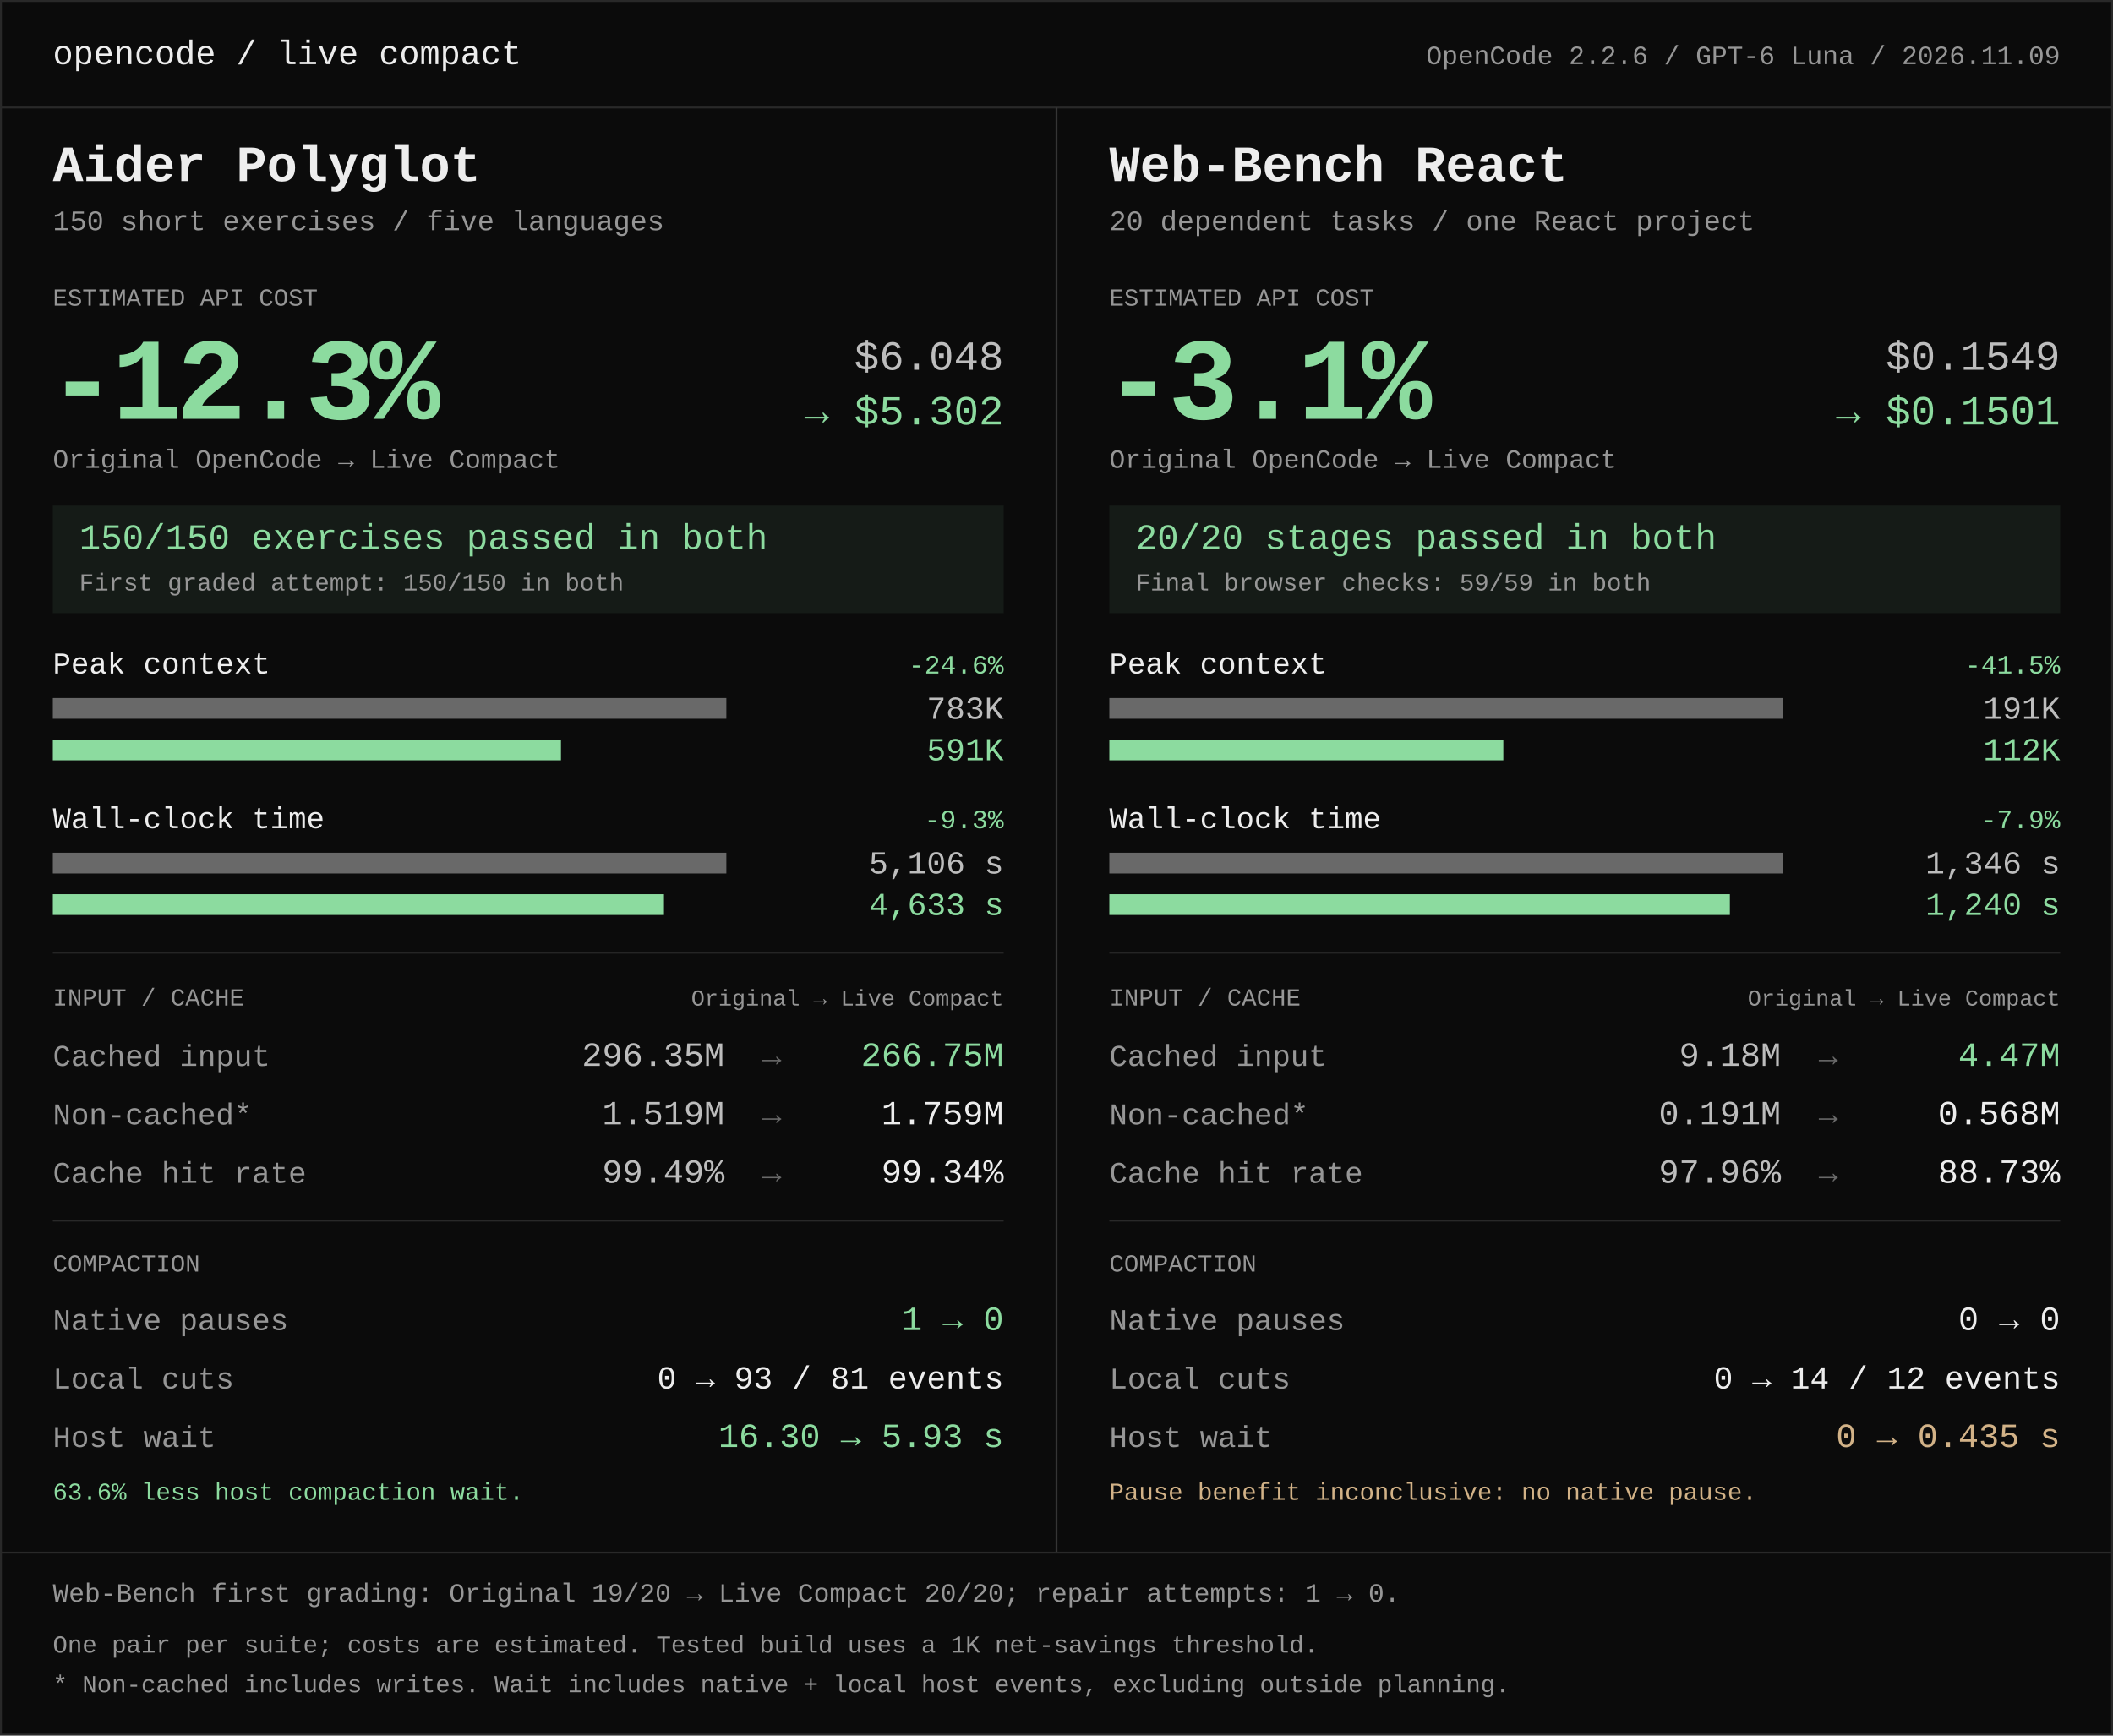
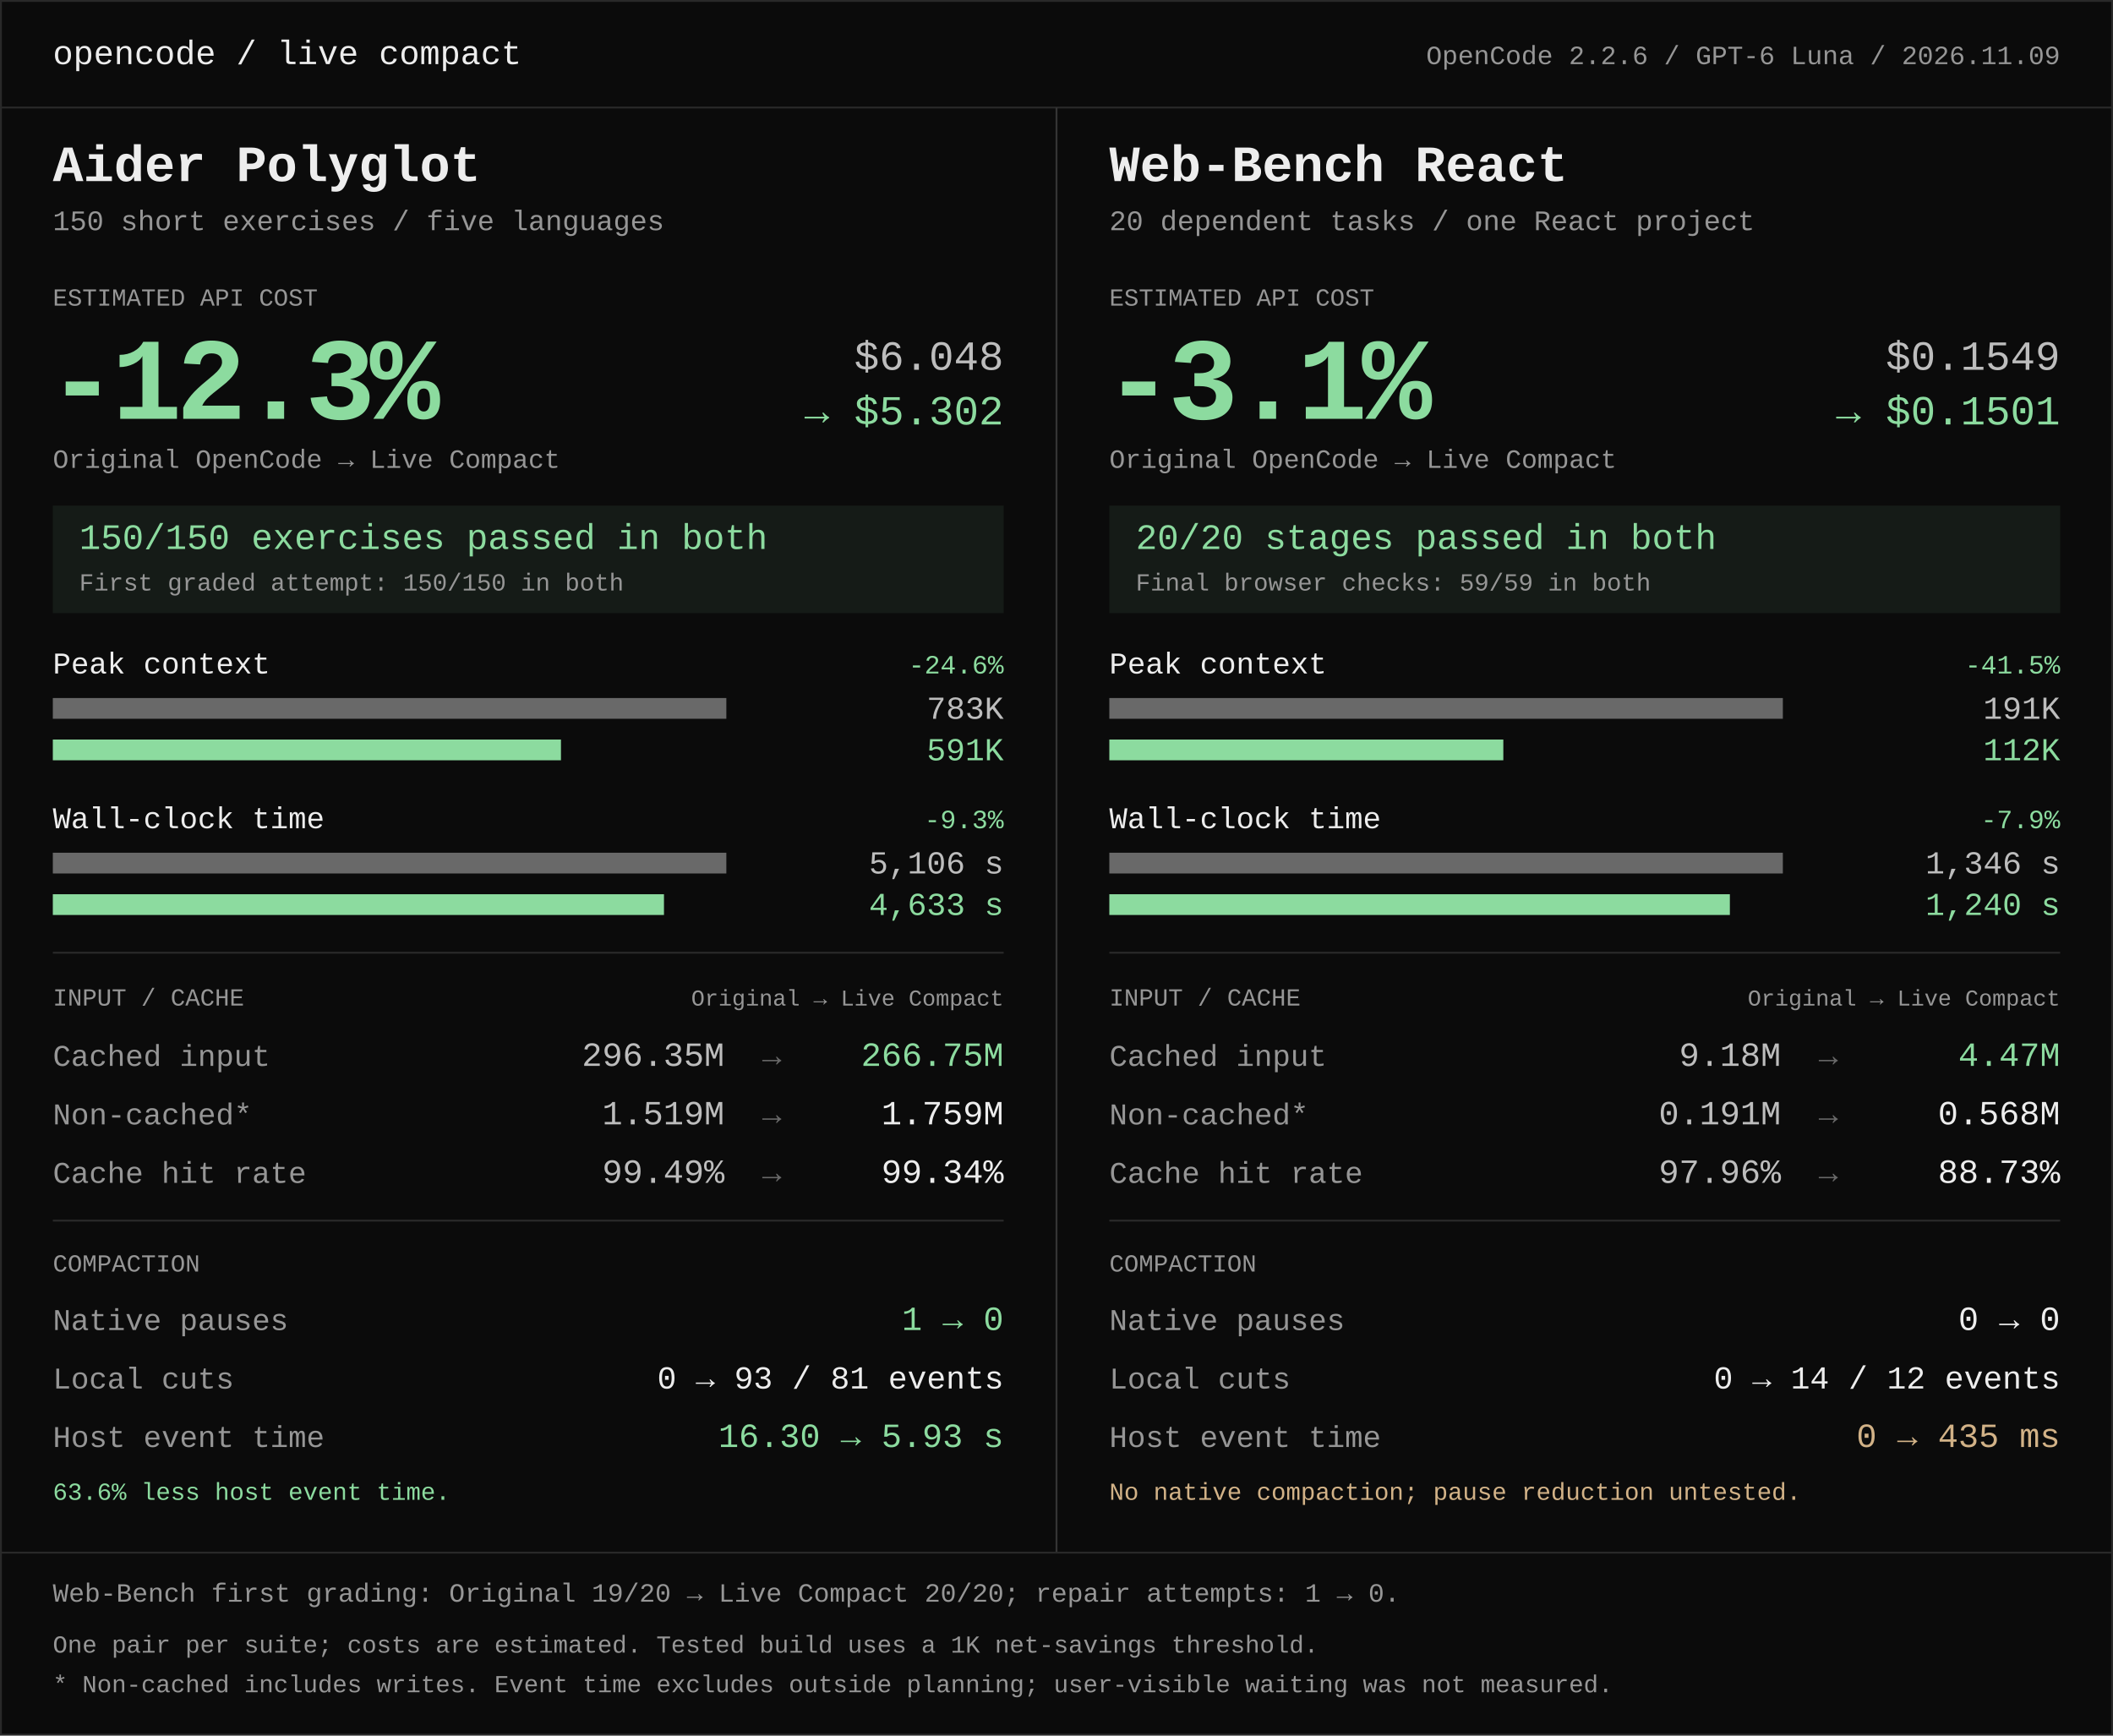
<svg xmlns="http://www.w3.org/2000/svg" width="1120" height="920" viewBox="0 0 1120 920" role="img" aria-labelledby="title desc" xml:lang="en">
  <style>text{font-family:Consolas,SFMono-Regular,Liberation Mono,Noto Sans SC,Microsoft YaHei,monospace;font-variant-numeric:tabular-nums}</style>
  <rect x="0.5" y="0.5" width="1119" height="919" fill="#0b0b0b" stroke="#292929" />
  <text x="28" y="34" font-size="18" fill="#ededed">opencode / live compact</text>
  <text x="1092" y="34" font-size="14" fill="#969696" text-anchor="end">OpenCode 2.2.6 / GPT-6 Luna / 2026.11.09</text>
  <path d="M0 57h1120" stroke="#292929" />
  <path d="M560 57V823" stroke="#353535" />
  <text x="28" y="96" font-size="27" fill="#ededed" font-weight="600">Aider Polyglot</text>
  <text x="28" y="122" font-size="15" fill="#969696">150 short exercises / five languages</text>
  <text x="28" y="162" font-size="13" fill="#969696">ESTIMATED API COST</text>
  <text x="25" y="222" font-size="62" fill="#8cdb9f" font-weight="600" letter-spacing="-3">-12.3%</text>
  <text x="532" y="196" font-size="22" fill="#bdbdbd" text-anchor="end">$6.048</text>
  <text x="532" y="225" font-size="22" fill="#8cdb9f" text-anchor="end">→ $5.302</text>
  <text x="28" y="248" font-size="14" fill="#969696">Original OpenCode → Live Compact</text>
  <rect x="28" y="268" width="504" height="57" fill="#151b17" />
  <text x="42" y="291" font-size="19" fill="#8cdb9f">150/150 exercises passed in both</text>
  <text x="42" y="313" font-size="13" fill="#969696">First graded attempt: 150/150 in both</text>
  <text x="28" y="357" font-size="16" fill="#ededed">Peak context</text>
  <text x="532" y="357" font-size="14" fill="#8cdb9f" text-anchor="end">-24.6%</text>
  <rect x="28" y="370" width="357" height="11" fill="#696969" />
  <rect x="28" y="392" width="269.34" height="11" fill="#8cdb9f" />
  <text x="532" y="381" font-size="17" fill="#bdbdbd" text-anchor="end">783K</text>
  <text x="532" y="403" font-size="17" fill="#8cdb9f" text-anchor="end">591K</text>
  <text x="28" y="439" font-size="16" fill="#ededed">Wall-clock time</text>
  <text x="532" y="439" font-size="14" fill="#8cdb9f" text-anchor="end">-9.3%</text>
  <rect x="28" y="452" width="357" height="11" fill="#696969" />
  <rect x="28" y="474" width="323.939" height="11" fill="#8cdb9f" />
  <text x="532" y="463" font-size="17" fill="#bdbdbd" text-anchor="end">5,106 s</text>
  <text x="532" y="485" font-size="17" fill="#8cdb9f" text-anchor="end">4,633 s</text>
  <path d="M28 505h504" stroke="#292929" />
  <text x="28" y="533" font-size="13" fill="#969696">INPUT / CACHE</text>
  <text x="532" y="533" font-size="12" fill="#969696" text-anchor="end">Original → Live Compact</text>
  <text x="28" y="565" font-size="16" fill="#969696">Cached input</text>
  <text x="384" y="565" font-size="18" fill="#bdbdbd" text-anchor="end">296.35M</text>
  <text x="404" y="565" font-size="17" fill="#696969">→</text>
  <text x="532" y="565" font-size="18" fill="#8cdb9f" text-anchor="end">266.75M</text>
  <text x="28" y="596" font-size="16" fill="#969696">Non-cached*</text>
  <text x="384" y="596" font-size="18" fill="#bdbdbd" text-anchor="end">1.519M</text>
  <text x="404" y="596" font-size="17" fill="#696969">→</text>
  <text x="532" y="596" font-size="18" fill="#ededed" text-anchor="end">1.759M</text>
  <text x="28" y="627" font-size="16" fill="#969696">Cache hit rate</text>
  <text x="384" y="627" font-size="18" fill="#bdbdbd" text-anchor="end">99.49%</text>
  <text x="404" y="627" font-size="17" fill="#696969">→</text>
  <text x="532" y="627" font-size="18" fill="#ededed" text-anchor="end">99.34%</text>
  <path d="M28 647h504" stroke="#292929" />
  <text x="28" y="674" font-size="13" fill="#969696">COMPACTION</text>
  <text x="28" y="705" font-size="16" fill="#969696">Native pauses</text>
  <text x="532" y="705" font-size="18" fill="#8cdb9f" text-anchor="end">1 → 0</text>
  <text x="28" y="736" font-size="16" fill="#969696">Local cuts</text>
  <text x="532" y="736" font-size="17" fill="#ededed" text-anchor="end">0 → 93 / 81 events</text>
-   <text x="28" y="767" font-size="16" fill="#969696">Host wait</text>
+   <text x="28" y="767" font-size="16" fill="#969696">Host event time</text>
  <text x="532" y="767" font-size="18" fill="#8cdb9f" text-anchor="end">16.30 → 5.93 s</text>
-   <text x="28" y="795" font-size="13" fill="#8cdb9f">63.6% less host compaction wait.</text>
+   <text x="28" y="795" font-size="13" fill="#8cdb9f">63.6% less host event time.</text>
  <text x="588" y="96" font-size="27" fill="#ededed" font-weight="600">Web-Bench React</text>
  <text x="588" y="122" font-size="15" fill="#969696">20 dependent tasks / one React project</text>
  <text x="588" y="162" font-size="13" fill="#969696">ESTIMATED API COST</text>
  <text x="585" y="222" font-size="62" fill="#8cdb9f" font-weight="600" letter-spacing="-3">-3.1%</text>
  <text x="1092" y="196" font-size="22" fill="#bdbdbd" text-anchor="end">$0.1549</text>
  <text x="1092" y="225" font-size="22" fill="#8cdb9f" text-anchor="end">→ $0.1501</text>
  <text x="588" y="248" font-size="14" fill="#969696">Original OpenCode → Live Compact</text>
  <rect x="588" y="268" width="504" height="57" fill="#151b17" />
  <text x="602" y="291" font-size="19" fill="#8cdb9f">20/20 stages passed in both</text>
  <text x="602" y="313" font-size="13" fill="#969696">Final browser checks: 59/59 in both</text>
  <text x="588" y="357" font-size="16" fill="#ededed">Peak context</text>
  <text x="1092" y="357" font-size="14" fill="#8cdb9f" text-anchor="end">-41.5%</text>
  <rect x="588" y="370" width="357" height="11" fill="#696969" />
  <rect x="588" y="392" width="208.839" height="11" fill="#8cdb9f" />
  <text x="1092" y="381" font-size="17" fill="#bdbdbd" text-anchor="end">191K</text>
  <text x="1092" y="403" font-size="17" fill="#8cdb9f" text-anchor="end">112K</text>
  <text x="588" y="439" font-size="16" fill="#ededed">Wall-clock time</text>
  <text x="1092" y="439" font-size="14" fill="#8cdb9f" text-anchor="end">-7.9%</text>
  <rect x="588" y="452" width="357" height="11" fill="#696969" />
  <rect x="588" y="474" width="328.922" height="11" fill="#8cdb9f" />
  <text x="1092" y="463" font-size="17" fill="#bdbdbd" text-anchor="end">1,346 s</text>
  <text x="1092" y="485" font-size="17" fill="#8cdb9f" text-anchor="end">1,240 s</text>
  <path d="M588 505h504" stroke="#292929" />
  <text x="588" y="533" font-size="13" fill="#969696">INPUT / CACHE</text>
  <text x="1092" y="533" font-size="12" fill="#969696" text-anchor="end">Original → Live Compact</text>
  <text x="588" y="565" font-size="16" fill="#969696">Cached input</text>
  <text x="944" y="565" font-size="18" fill="#bdbdbd" text-anchor="end">9.18M</text>
  <text x="964" y="565" font-size="17" fill="#696969">→</text>
  <text x="1092" y="565" font-size="18" fill="#8cdb9f" text-anchor="end">4.47M</text>
  <text x="588" y="596" font-size="16" fill="#969696">Non-cached*</text>
  <text x="944" y="596" font-size="18" fill="#bdbdbd" text-anchor="end">0.191M</text>
  <text x="964" y="596" font-size="17" fill="#696969">→</text>
  <text x="1092" y="596" font-size="18" fill="#ededed" text-anchor="end">0.568M</text>
  <text x="588" y="627" font-size="16" fill="#969696">Cache hit rate</text>
  <text x="944" y="627" font-size="18" fill="#bdbdbd" text-anchor="end">97.96%</text>
  <text x="964" y="627" font-size="17" fill="#696969">→</text>
  <text x="1092" y="627" font-size="18" fill="#ededed" text-anchor="end">88.73%</text>
  <path d="M588 647h504" stroke="#292929" />
  <text x="588" y="674" font-size="13" fill="#969696">COMPACTION</text>
  <text x="588" y="705" font-size="16" fill="#969696">Native pauses</text>
  <text x="1092" y="705" font-size="18" fill="#ededed" text-anchor="end">0 → 0</text>
  <text x="588" y="736" font-size="16" fill="#969696">Local cuts</text>
  <text x="1092" y="736" font-size="17" fill="#ededed" text-anchor="end">0 → 14 / 12 events</text>
-   <text x="588" y="767" font-size="16" fill="#969696">Host wait</text>
-   <text x="1092" y="767" font-size="18" fill="#d2b287" text-anchor="end">0 → 0.435 s</text>
-   <text x="588" y="795" font-size="13" fill="#d2b287">Pause benefit inconclusive: no native pause.</text>
+   <text x="588" y="767" font-size="16" fill="#969696">Host event time</text>
+   <text x="1092" y="767" font-size="18" fill="#d2b287" text-anchor="end">0 → 435 ms</text>
+   <text x="588" y="795" font-size="13" fill="#d2b287">No native compaction; pause reduction untested.</text>
  <path d="M0 823h1120" stroke="#292929" />
  <text x="28" y="849" font-size="14" fill="#969696">Web-Bench first grading: Original 19/20 → Live Compact 20/20; repair attempts: 1 → 0.</text>
  <text x="28" y="876" font-size="13" fill="#969696">One pair per suite; costs are estimated. Tested build uses a 1K net-savings threshold.</text>
-   <text x="28" y="897" font-size="13" fill="#969696">* Non-cached includes writes. Wait includes native + local host events, excluding outside planning.</text>
+   <text x="28" y="897" font-size="13" fill="#969696">* Non-cached includes writes. Event time excludes outside planning; user-visible waiting was not measured.</text>
</svg>
